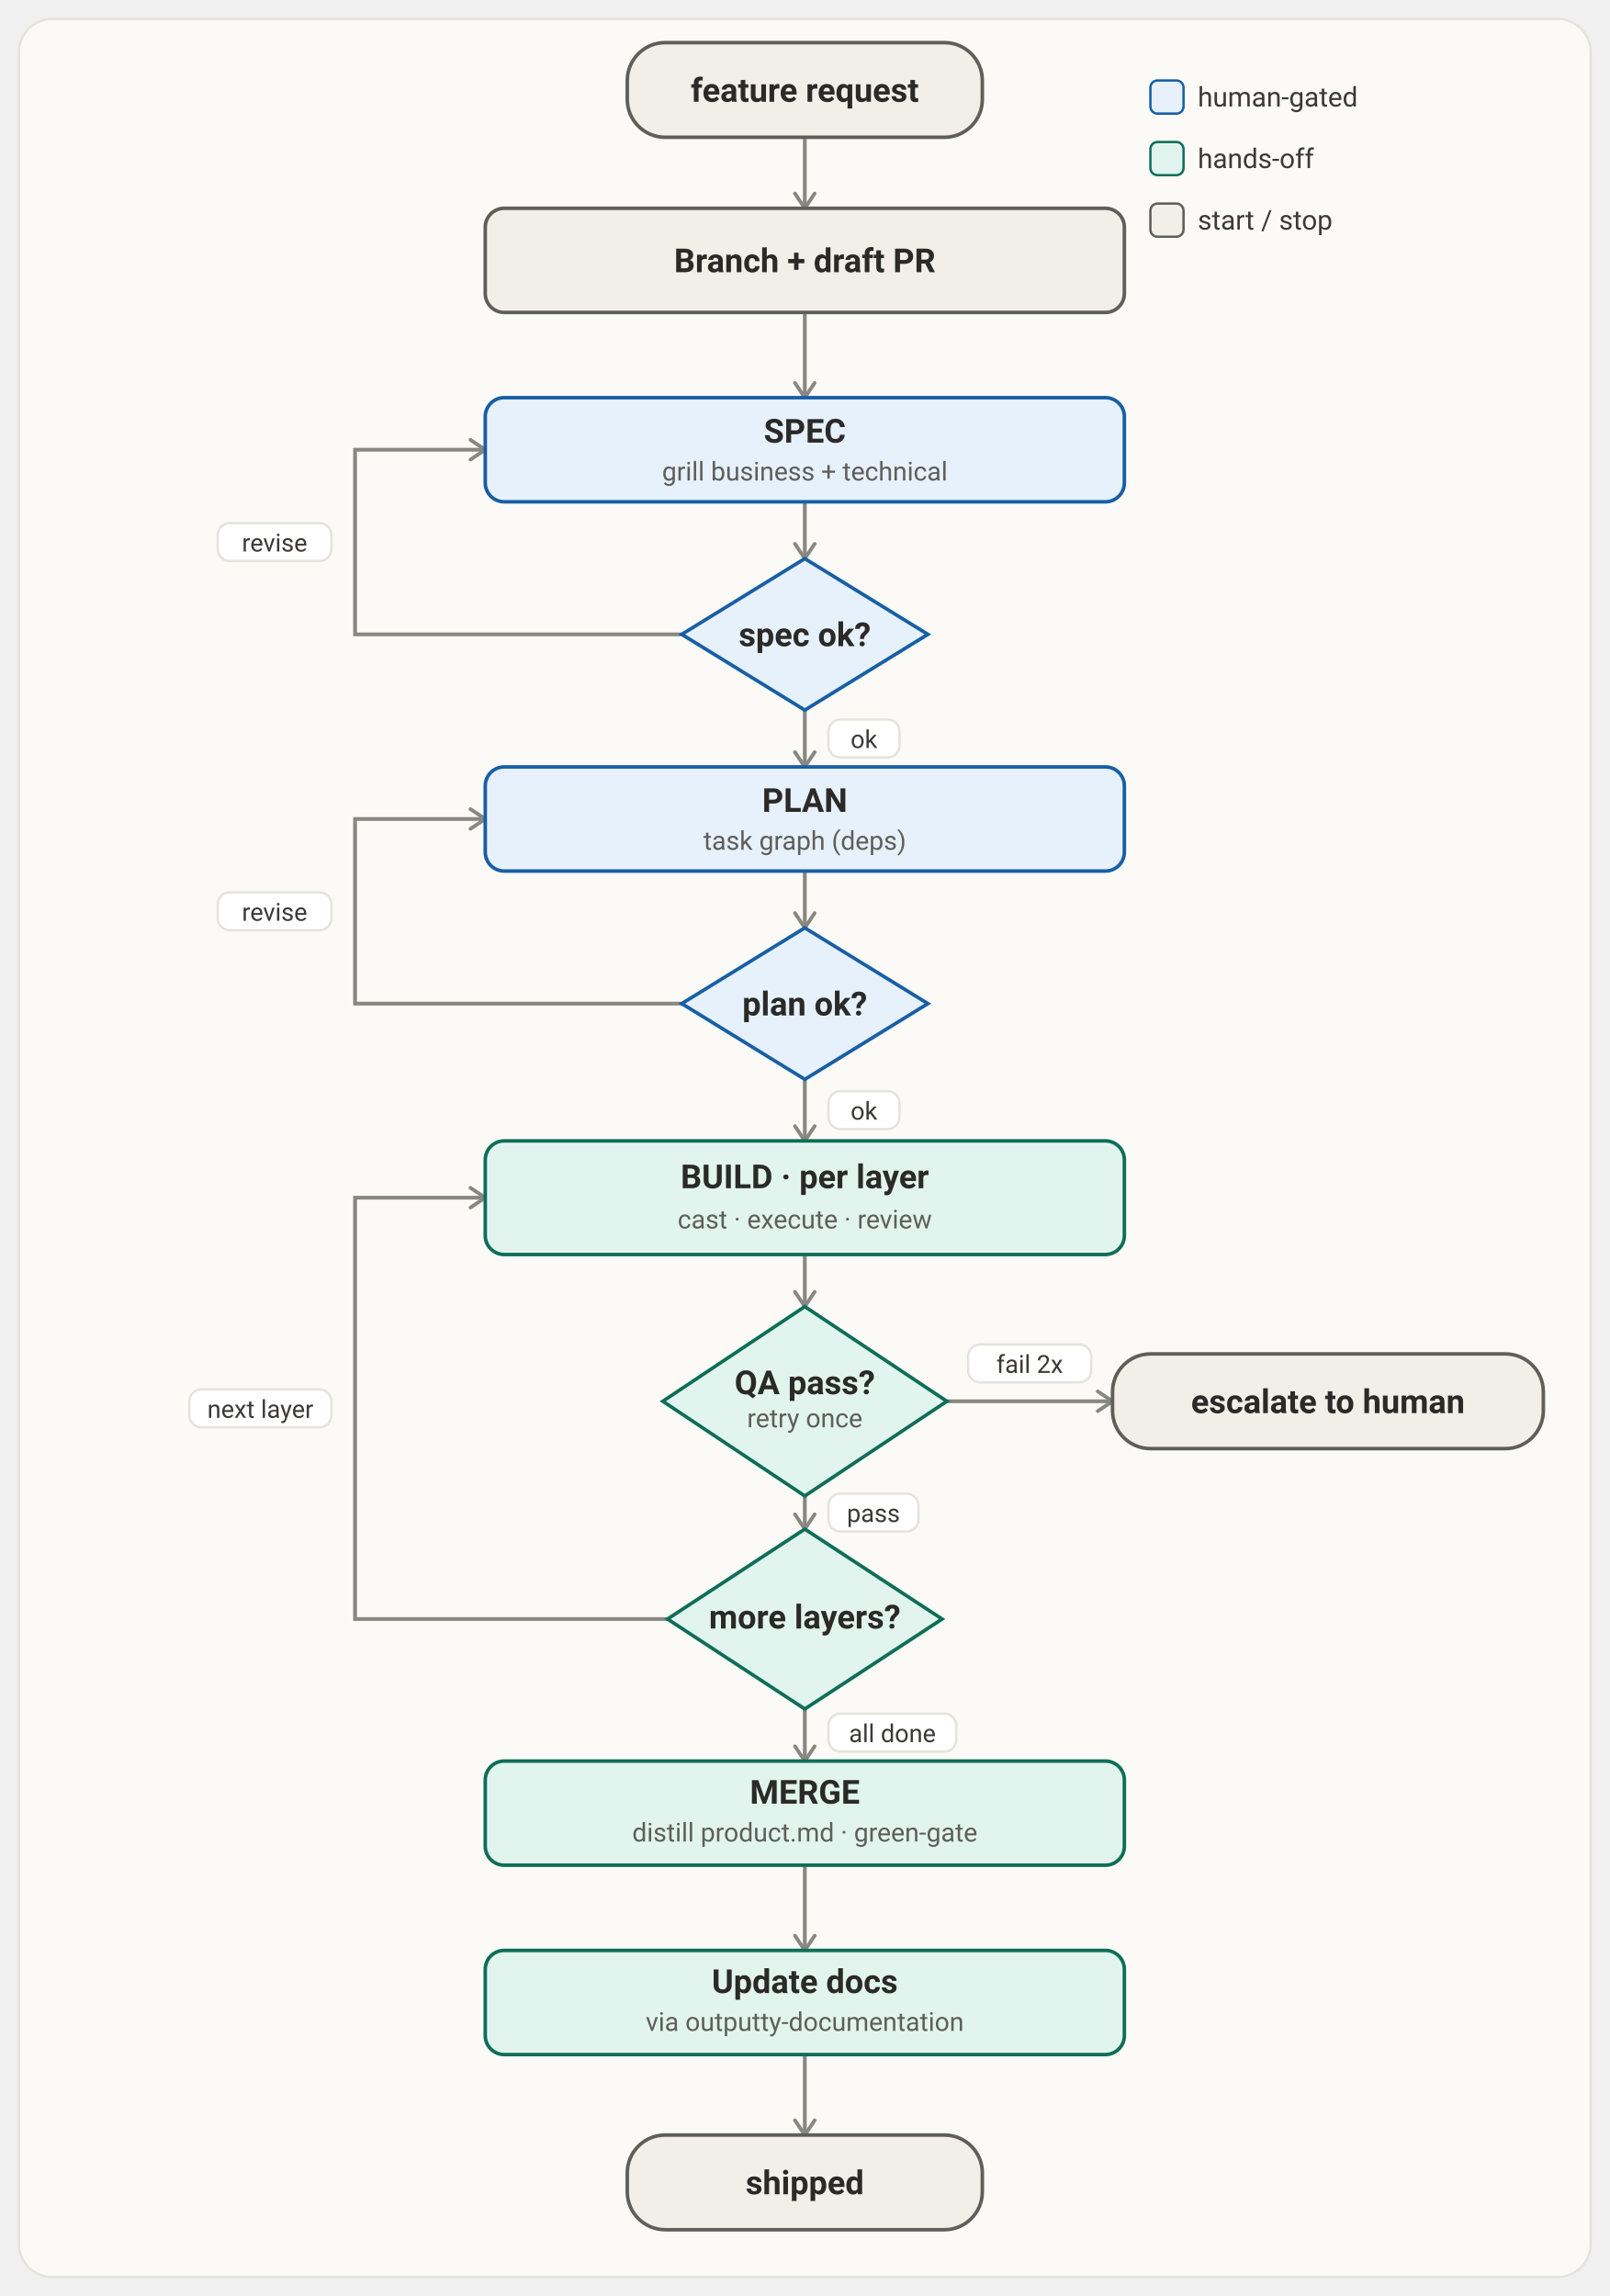
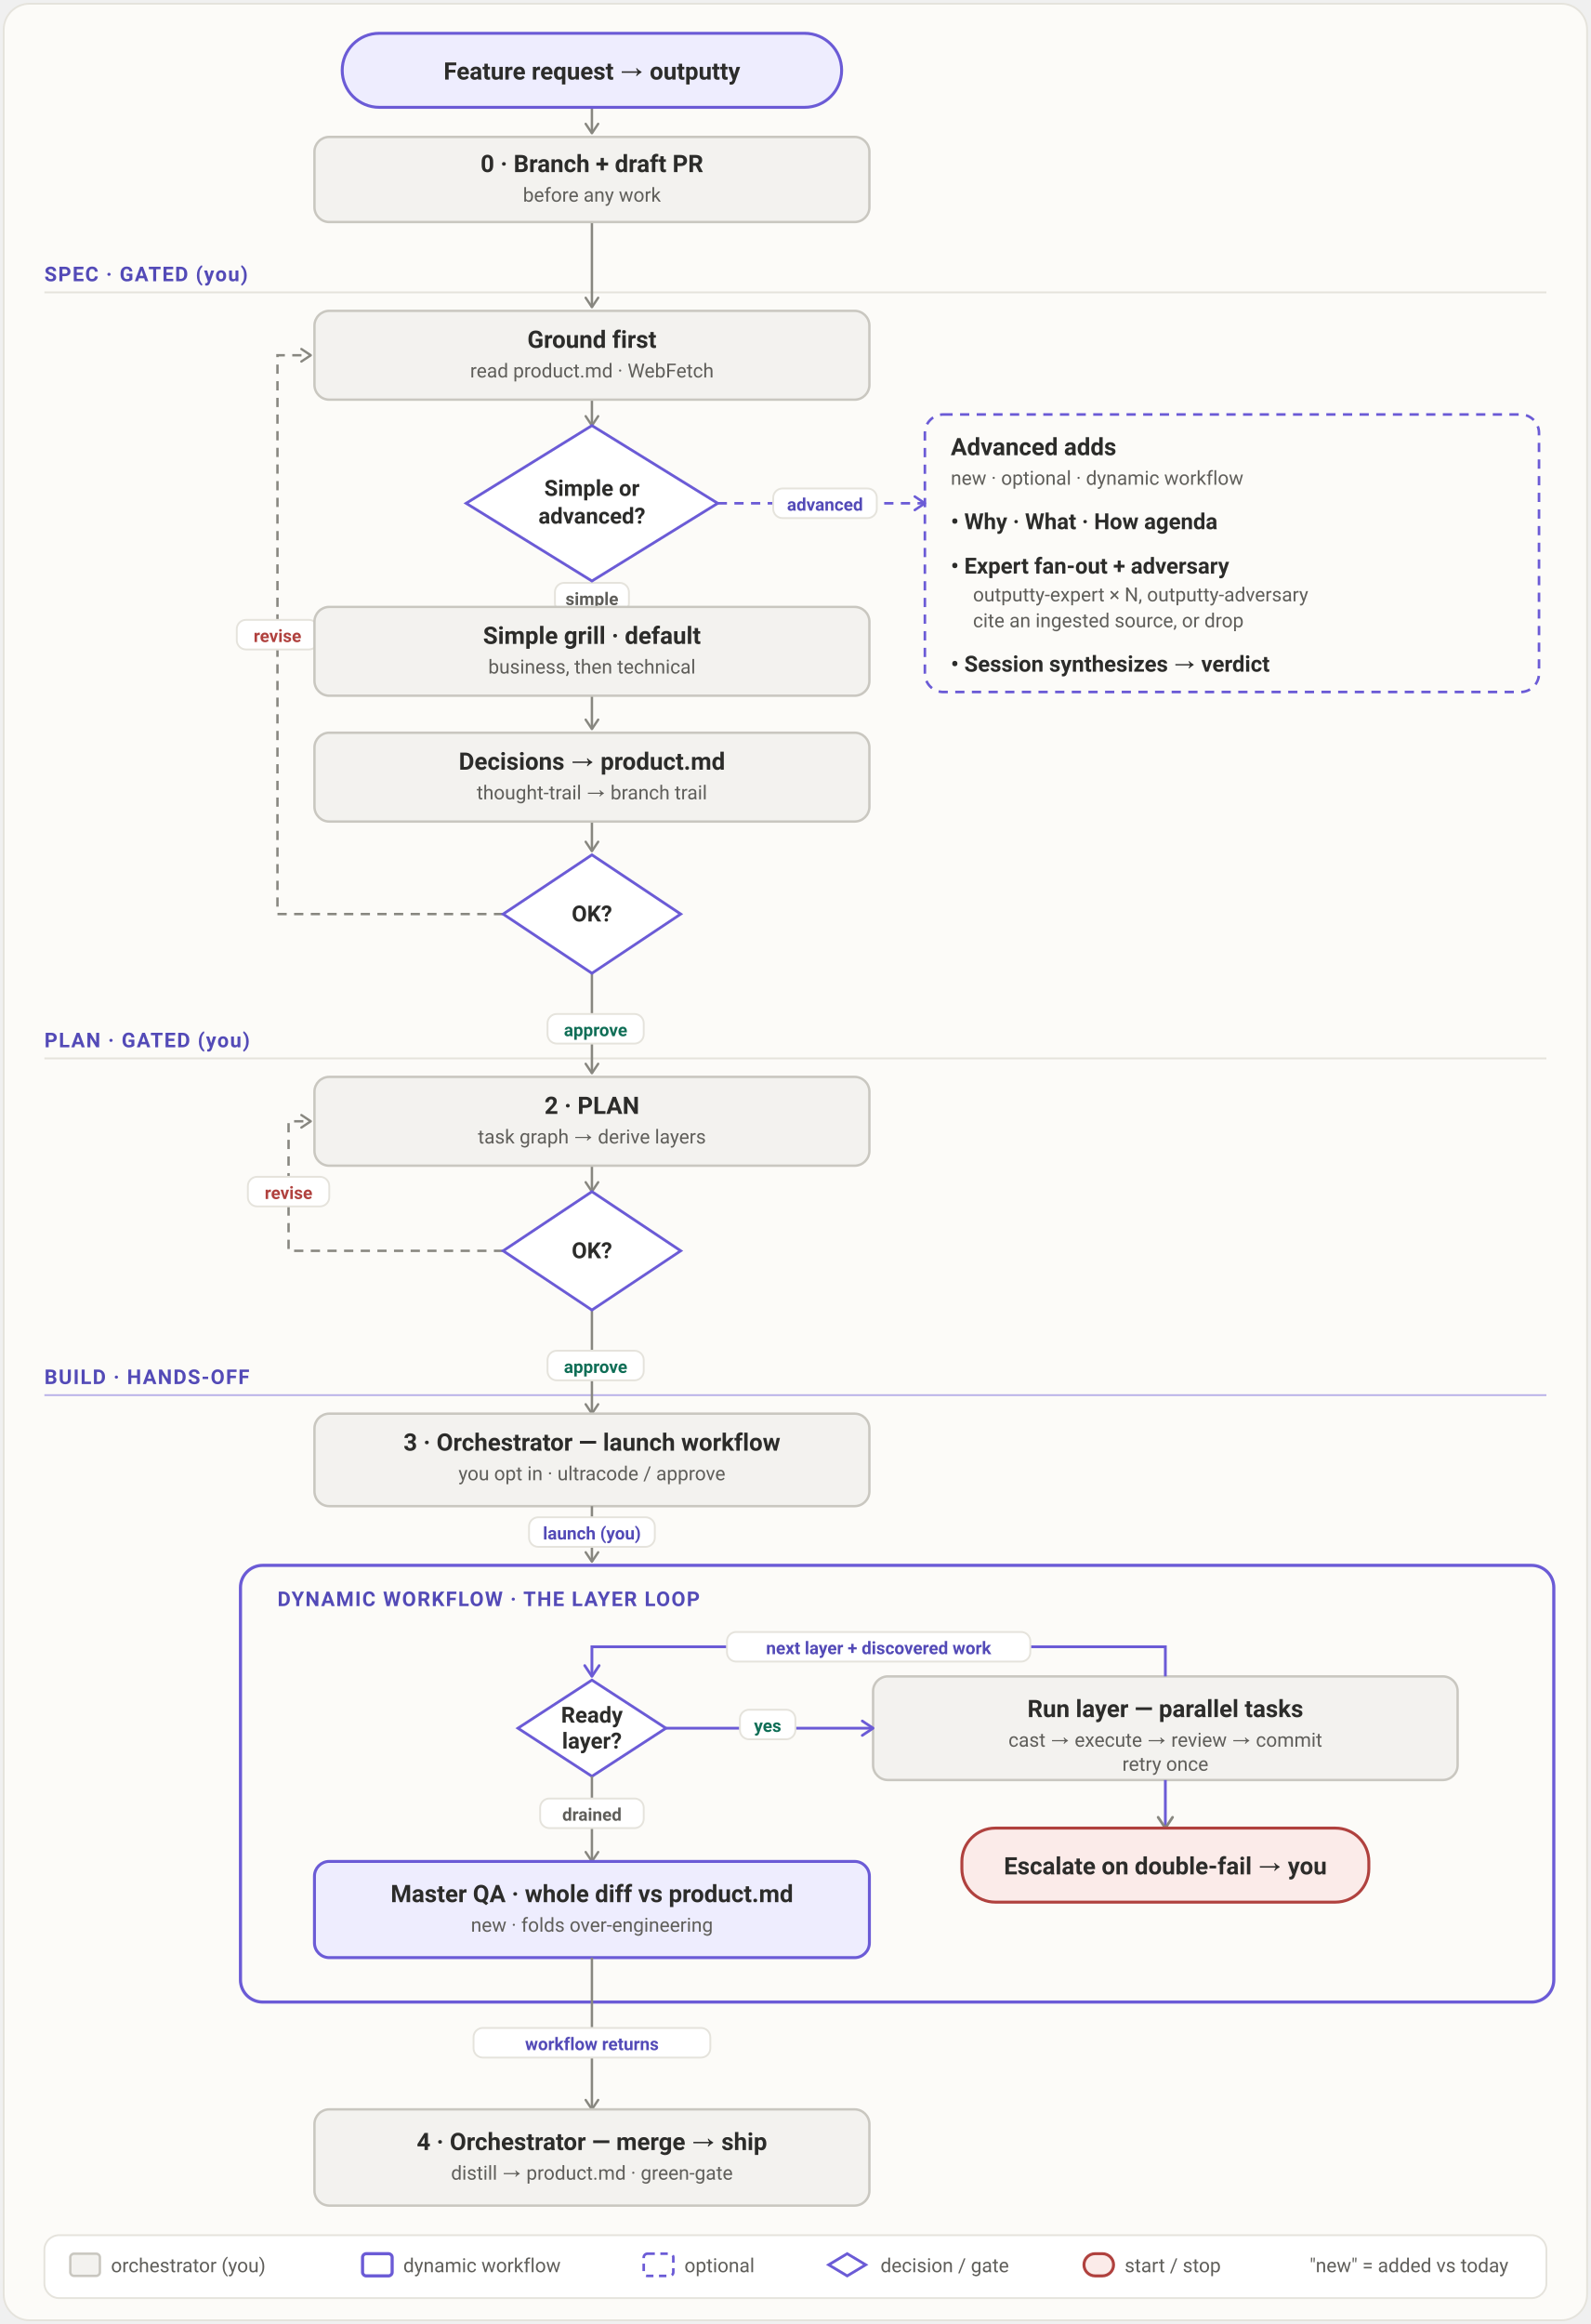
- <svg xmlns="http://www.w3.org/2000/svg" viewBox="0 0 680 970" role="img" aria-labelledby="t d">
+ <svg xmlns="http://www.w3.org/2000/svg" width="100%" viewBox="0 0 860 1256" role="img" aria-labelledby="t d">
  <style>
-     text{font-family:-apple-system,Segoe UI,Roboto,Helvetica,Arial,sans-serif;fill:#2B2A28;text-anchor:middle}
-     .human rect,.human polygon{fill:#E6F1FB;stroke:#185FA5;stroke-width:1.5}
-     .hands rect,.hands polygon{fill:#E1F5EE;stroke:#0F6E56;stroke-width:1.5}
-     .gray rect,.gray polygon{fill:#F1EFE8;stroke:#5F5E5A;stroke-width:1.5}
-     .edge{fill:none;stroke:#888780;stroke-width:1.6}
-     .lbl{font-size:14px;font-weight:600}
-     .sub{font-size:11px;fill:#5F5E5A}
-     .chip{font-size:10.5px;fill:#3B3A37}
-     .lg{font-size:11.5px;text-anchor:start;fill:#3B3A37}
-   </style>
+   text{font-family:"Anthropic Sans",system-ui,-apple-system,"Segoe UI",Roboto,Helvetica,Arial,sans-serif}
+   .th{font-size:13px;font-weight:600;fill:#2C2C2A}
+   .t{font-size:12px;font-weight:600;fill:#2C2C2A}
+   .ts{font-size:10.5px;font-weight:400;fill:#5F5E5A}
+   .band{font-size:11px;font-weight:700;fill:#534AB7;letter-spacing:.06em}
+   .chip{font-size:9.5px;font-weight:700;text-anchor:middle}
+   .nbox{fill:#F3F2EF;stroke:#C9C7C0;stroke-width:1.3}
+   .abox{fill:#EEEDFE;stroke:#6B5BD6;stroke-width:1.6}
+   .term{fill:#EEEDFE;stroke:#6B5BD6;stroke-width:1.6}
+   .stop{fill:#FBEBE9;stroke:#B0413E;stroke-width:1.6}
+   .wfc{fill:none;stroke:#6B5BD6;stroke-width:1.7}
+   .opt{fill:none;stroke:#6B5BD6;stroke-width:1.4;stroke-dasharray:5 4}
+   .dia{fill:#FFFFFF;stroke:#6B5BD6;stroke-width:1.5}
+   .loop{fill:none;stroke:#6B5BD6;stroke-width:1.5}
+ </style>
  <defs>
    <marker id="arrow" viewBox="0 0 10 10" refX="8" refY="5" markerWidth="6.5" markerHeight="6.5" orient="auto-start-reverse">
      <path d="M2 1L8 5L2 9" fill="none" stroke="#888780" stroke-width="1.5" stroke-linecap="round" stroke-linejoin="round" />
    </marker>
+     <marker id="arrowp" viewBox="0 0 10 10" refX="8" refY="5" markerWidth="6.5" markerHeight="6.5" orient="auto-start-reverse">
+       <path d="M2 1L8 5L2 9" fill="none" stroke="#6B5BD6" stroke-width="1.5" stroke-linecap="round" stroke-linejoin="round" />
+     </marker>
  </defs>
-   <rect x="8" y="8" width="664" height="954" rx="14" fill="#FBFAF7" stroke="#E5E3DC" />
-   <rect x="486" y="34" width="14" height="14" rx="3" fill="#E6F1FB" stroke="#185FA5" />
-   <text class="lg" x="506" y="45">human-gated</text>
-   <rect x="486" y="60" width="14" height="14" rx="3" fill="#E1F5EE" stroke="#0F6E56" />
-   <text class="lg" x="506" y="71">hands-off</text>
-   <rect x="486" y="86" width="14" height="14" rx="3" fill="#F1EFE8" stroke="#5F5E5A" />
-   <text class="lg" x="506" y="97">start / stop</text>
-   <path class="edge" d="M340 58 V88" marker-end="url(#arrow)" />
-   <path class="edge" d="M340 132 V168" marker-end="url(#arrow)" />
-   <path class="edge" d="M340 212 V236" marker-end="url(#arrow)" />
-   <path class="edge" d="M340 300 V324" marker-end="url(#arrow)" />
-   <path class="edge" d="M340 368 V392" marker-end="url(#arrow)" />
-   <path class="edge" d="M340 456 V482" marker-end="url(#arrow)" />
-   <path class="edge" d="M340 530 V552" marker-end="url(#arrow)" />
-   <path class="edge" d="M340 632 V646" marker-end="url(#arrow)" />
-   <path class="edge" d="M340 722 V744" marker-end="url(#arrow)" />
-   <path class="edge" d="M340 788 V824" marker-end="url(#arrow)" />
-   <path class="edge" d="M340 868 V902" marker-end="url(#arrow)" />
-   <path class="edge" d="M400 592 H470" marker-end="url(#arrow)" />
-   <path class="edge" d="M288 268 H150 V190 H205" marker-end="url(#arrow)" />
-   <path class="edge" d="M288 424 H150 V346 H205" marker-end="url(#arrow)" />
-   <path class="edge" d="M282 684 H150 V506 H205" marker-end="url(#arrow)" />
-   <rect x="350" y="304" width="30" height="16" rx="5" fill="#FFFFFF" stroke="#E5E3DC" />
-   <text class="chip" x="365" y="316">ok</text>
-   <rect x="350" y="461" width="30" height="16" rx="5" fill="#FFFFFF" stroke="#E5E3DC" />
-   <text class="chip" x="365" y="473">ok</text>
-   <rect x="350" y="631" width="38" height="16" rx="5" fill="#FFFFFF" stroke="#E5E3DC" />
-   <text class="chip" x="369" y="643">pass</text>
-   <rect x="350" y="724" width="54" height="16" rx="5" fill="#FFFFFF" stroke="#E5E3DC" />
-   <text class="chip" x="377" y="736">all done</text>
-   <rect x="409" y="568" width="52" height="16" rx="5" fill="#FFFFFF" stroke="#E5E3DC" />
-   <text class="chip" x="435" y="580">fail 2x</text>
-   <rect x="80" y="587" width="60" height="16" rx="5" fill="#FFFFFF" stroke="#E5E3DC" />
-   <text class="chip" x="110" y="599">next layer</text>
-   <rect x="92" y="221" width="48" height="16" rx="5" fill="#FFFFFF" stroke="#E5E3DC" />
-   <text class="chip" x="116" y="233">revise</text>
-   <rect x="92" y="377" width="48" height="16" rx="5" fill="#FFFFFF" stroke="#E5E3DC" />
-   <text class="chip" x="116" y="389">revise</text>
-   <g class="gray">
-     <rect x="265" y="18" width="150" height="40" rx="16" />
-   </g>
-   <text class="lbl" x="340" y="43">feature request</text>
-   <g class="gray">
-     <rect x="205" y="88" width="270" height="44" rx="8" />
-   </g>
-   <text class="lbl" x="340" y="115">Branch + draft PR</text>
-   <g class="human">
-     <rect x="205" y="168" width="270" height="44" rx="8" />
-   </g>
-   <text class="lbl" x="340" y="187">SPEC</text>
-   <text class="sub" x="340" y="203">grill business + technical</text>
-   <g class="human">
-     <polygon points="340,236 392,268 340,300 288,268" />
-   </g>
-   <text class="lbl" x="340" y="273" font-size="13">spec ok?</text>
-   <g class="human">
-     <rect x="205" y="324" width="270" height="44" rx="8" />
-   </g>
-   <text class="lbl" x="340" y="343">PLAN</text>
-   <text class="sub" x="340" y="359">task graph (deps)</text>
-   <g class="human">
-     <polygon points="340,392 392,424 340,456 288,424" />
-   </g>
-   <text class="lbl" x="340" y="429" font-size="13">plan ok?</text>
-   <g class="hands">
-     <rect x="205" y="482" width="270" height="48" rx="8" />
-   </g>
-   <text class="lbl" x="340" y="502">BUILD · per layer</text>
-   <text class="sub" x="340" y="519">cast · execute · review</text>
-   <g class="hands">
-     <polygon points="340,552 400,592 340,632 280,592" />
-   </g>
-   <text class="lbl" x="340" y="589" font-size="13">QA pass?</text>
-   <text class="sub" x="340" y="603">retry once</text>
-   <g class="gray">
-     <rect x="470" y="572" width="182" height="40" rx="16" />
-   </g>
-   <text class="lbl" x="561" y="597" font-size="13">escalate to human</text>
-   <g class="hands">
-     <polygon points="340,646 398,684 340,722 282,684" />
-   </g>
-   <text class="lbl" x="340" y="688" font-size="13">more layers?</text>
-   <g class="hands">
-     <rect x="205" y="744" width="270" height="44" rx="8" />
-   </g>
-   <text class="lbl" x="340" y="762">MERGE</text>
-   <text class="sub" x="340" y="778">distill product.md · green-gate</text>
-   <g class="hands">
-     <rect x="205" y="824" width="270" height="44" rx="8" />
-   </g>
-   <text class="lbl" x="340" y="842">Update docs</text>
-   <text class="sub" x="340" y="858">via outputty-documentation</text>
-   <g class="gray">
-     <rect x="265" y="902" width="150" height="40" rx="16" />
-   </g>
-   <text class="lbl" x="340" y="927">shipped</text>
+   <rect x="2" y="2" width="856" height="1252" rx="14" fill="#FCFBF8" stroke="#E5E3DC" />
+   <text class="band" x="24" y="152">SPEC · GATED (you)</text>
+   <line x1="24" y1="158" x2="836" y2="158" stroke="#E5E3DC" stroke-width="1" />
+   <text class="band" x="24" y="566">PLAN · GATED (you)</text>
+   <line x1="24" y1="572" x2="836" y2="572" stroke="#E5E3DC" stroke-width="1" />
+   <text class="band" x="24" y="748">BUILD · HANDS-OFF</text>
+   <line x1="24" y1="754" x2="836" y2="754" stroke="#6B5BD6" stroke-width="1" stroke-opacity="0.45" />
+   <line x1="320" y1="58" x2="320" y2="72" stroke="#888780" stroke-width="1.3" marker-end="url(#arrow)" />
+   <line x1="320" y1="120" x2="320" y2="166" stroke="#888780" stroke-width="1.3" marker-end="url(#arrow)" />
+   <line x1="320" y1="216" x2="320" y2="230" stroke="#888780" stroke-width="1.3" marker-end="url(#arrow)" />
+   <line x1="320" y1="314" x2="320" y2="328" stroke="#888780" stroke-width="1.3" marker-end="url(#arrow)" />
+   <line x1="320" y1="376" x2="320" y2="394" stroke="#888780" stroke-width="1.3" marker-end="url(#arrow)" />
+   <line x1="320" y1="444" x2="320" y2="460" stroke="#888780" stroke-width="1.3" marker-end="url(#arrow)" />
+   <line x1="320" y1="526" x2="320" y2="580" stroke="#888780" stroke-width="1.3" marker-end="url(#arrow)" />
+   <line x1="320" y1="630" x2="320" y2="644" stroke="#888780" stroke-width="1.3" marker-end="url(#arrow)" />
+   <line x1="320" y1="708" x2="320" y2="764" stroke="#888780" stroke-width="1.3" marker-end="url(#arrow)" />
+   <path d="M388,272 L500,272" fill="none" stroke="#6B5BD6" stroke-width="1.4" stroke-dasharray="5 4" marker-end="url(#arrowp)" />
+   <path d="M272,494 L150,494 L150,192 L168,192" fill="none" stroke="#888780" stroke-width="1.3" stroke-dasharray="5 4" marker-end="url(#arrow)" />
+   <path d="M272,676 L156,676 L156,606 L168,606" fill="none" stroke="#888780" stroke-width="1.3" stroke-dasharray="5 4" marker-end="url(#arrow)" />
+   <rect x="300" y="315" width="40" height="16" rx="5" fill="#FFFFFF" stroke="#E5E3DC" />
+   <text class="chip" x="320" y="327" fill="#5F5E5A">simple</text>
+   <rect x="418" y="264" width="56" height="16" rx="5" fill="#FFFFFF" stroke="#E5E3DC" />
+   <text class="chip" x="446" y="276" fill="#534AB7">advanced</text>
+   <rect x="296" y="548" width="52" height="16" rx="5" fill="#FFFFFF" stroke="#E5E3DC" />
+   <text class="chip" x="322" y="560" fill="#0F6E56">approve</text>
+   <rect x="128" y="335" width="44" height="16" rx="5" fill="#FFFFFF" stroke="#E5E3DC" />
+   <text class="chip" x="150" y="347" fill="#B0413E">revise</text>
+   <rect x="296" y="730" width="52" height="16" rx="5" fill="#FFFFFF" stroke="#E5E3DC" />
+   <text class="chip" x="322" y="742" fill="#0F6E56">approve</text>
+   <rect x="134" y="636" width="44" height="16" rx="5" fill="#FFFFFF" stroke="#E5E3DC" />
+   <text class="chip" x="156" y="648" fill="#B0413E">revise</text>
+   <rect class="term" x="185" y="18" width="270" height="40" rx="20" />
+   <text class="th" x="320" y="43" text-anchor="middle">Feature request → outputty</text>
+   <rect class="nbox" x="170" y="74" width="300" height="46" rx="8" />
+   <text class="th" x="320" y="93" text-anchor="middle">0 · Branch + draft PR</text>
+   <text class="ts" x="320" y="109" text-anchor="middle">before any work</text>
+   <rect class="nbox" x="170" y="168" width="300" height="48" rx="8" />
+   <text class="th" x="320" y="188" text-anchor="middle">Ground first</text>
+   <text class="ts" x="320" y="204" text-anchor="middle">read product.md · WebFetch</text>
+   <polygon class="dia" points="320,230 388,272 320,314 252,272" />
+   <text class="t" x="320" y="268" text-anchor="middle">Simple or</text>
+   <text class="t" x="320" y="283" text-anchor="middle">advanced?</text>
+   <rect class="nbox" x="170" y="328" width="300" height="48" rx="8" />
+   <text class="th" x="320" y="348" text-anchor="middle">Simple grill · default</text>
+   <text class="ts" x="320" y="364" text-anchor="middle">business, then technical</text>
+   <rect class="opt" x="500" y="224" width="332" height="150" rx="10" />
+   <text class="th" x="514" y="246" fill="#3C3489">Advanced adds</text>
+   <text class="ts" x="514" y="262" fill="#534AB7">new · optional · dynamic workflow</text>
+   <text class="t" x="514" y="286">• Why · What · How agenda</text>
+   <text class="t" x="514" y="310">• Expert fan-out + adversary</text>
+   <text class="ts" x="526" y="325">outputty-expert × N, outputty-adversary</text>
+   <text class="ts" x="526" y="339">cite an ingested source, or drop</text>
+   <text class="t" x="514" y="363">• Session synthesizes → verdict</text>
+   <rect class="nbox" x="170" y="396" width="300" height="48" rx="8" />
+   <text class="th" x="320" y="416" text-anchor="middle">Decisions → product.md</text>
+   <text class="ts" x="320" y="432" text-anchor="middle">thought-trail → branch trail</text>
+   <polygon class="dia" points="320,462 368,494 320,526 272,494" />
+   <text class="t" x="320" y="498" text-anchor="middle">OK?</text>
+   <rect class="nbox" x="170" y="582" width="300" height="48" rx="8" />
+   <text class="th" x="320" y="602" text-anchor="middle">2 · PLAN</text>
+   <text class="ts" x="320" y="618" text-anchor="middle">task graph → derive layers</text>
+   <polygon class="dia" points="320,644 368,676 320,708 272,676" />
+   <text class="t" x="320" y="680" text-anchor="middle">OK?</text>
+   <rect class="nbox" x="170" y="764" width="300" height="50" rx="8" />
+   <text class="th" x="320" y="784" text-anchor="middle">3 · Orchestrator — launch workflow</text>
+   <text class="ts" x="320" y="800" text-anchor="middle">you opt in · ultracode / approve</text>
+   <line x1="320" y1="814" x2="320" y2="844" stroke="#888780" stroke-width="1.3" marker-end="url(#arrow)" />
+   <rect x="286" y="820" width="68" height="16" rx="5" fill="#FFFFFF" stroke="#E5E3DC" />
+   <text class="chip" x="320" y="832" fill="#534AB7">launch (you)</text>
+   <rect class="wfc" x="130" y="846" width="710" height="236" rx="12" />
+   <text class="band" x="150" y="868">DYNAMIC WORKFLOW · THE LAYER LOOP</text>
+   <polygon class="dia" points="320,908 360,934 320,960 280,934" />
+   <text class="t" x="320" y="931" text-anchor="middle">Ready</text>
+   <text class="t" x="320" y="945" text-anchor="middle">layer?</text>
+   <rect class="nbox" x="472" y="906" width="316" height="56" rx="8" />
+   <text class="th" x="630" y="928" text-anchor="middle">Run layer — parallel tasks</text>
+   <text class="ts" x="630" y="944" text-anchor="middle">cast → execute → review → commit</text>
+   <text class="ts" x="630" y="957" text-anchor="middle">retry once</text>
+   <path d="M360,934 L472,934" class="loop" marker-end="url(#arrowp)" />
+   <rect x="400" y="924" width="30" height="16" rx="5" fill="#FFFFFF" stroke="#E5E3DC" />
+   <text class="chip" x="415" y="936" fill="#0F6E56">yes</text>
+   <path d="M630,906 L630,890 L320,890 L320,906" class="loop" marker-end="url(#arrowp)" />
+   <rect x="393" y="882" width="164" height="16" rx="5" fill="#FFFFFF" stroke="#E5E3DC" />
+   <text class="chip" x="475" y="894" fill="#534AB7">next layer + discovered work</text>
+   <line x1="320" y1="960" x2="320" y2="1006" stroke="#888780" stroke-width="1.3" marker-end="url(#arrow)" />
+   <rect x="292" y="972" width="56" height="16" rx="5" fill="#FFFFFF" stroke="#E5E3DC" />
+   <text class="chip" x="320" y="984" fill="#5F5E5A">drained</text>
+   <rect class="abox" x="170" y="1006" width="300" height="52" rx="8" />
+   <text class="th" x="320" y="1028" text-anchor="middle">Master QA · whole diff vs product.md</text>
+   <text class="ts" x="320" y="1044" text-anchor="middle">new · folds over-engineering</text>
+   <path d="M630,962 L630,988" class="loop" stroke="#B0413E" marker-end="url(#arrow)" />
+   <rect class="stop" x="520" y="988" width="220" height="40" rx="18" />
+   <text class="th" x="630" y="1013" text-anchor="middle">Escalate on double-fail → you</text>
+   <line x1="320" y1="1058" x2="320" y2="1140" stroke="#888780" stroke-width="1.3" marker-end="url(#arrow)" />
+   <rect x="256" y="1096" width="128" height="16" rx="5" fill="#FFFFFF" stroke="#E5E3DC" />
+   <text class="chip" x="320" y="1108" fill="#534AB7">workflow returns</text>
+   <rect class="nbox" x="170" y="1140" width="300" height="52" rx="8" />
+   <text class="th" x="320" y="1162" text-anchor="middle">4 · Orchestrator — merge → ship</text>
+   <text class="ts" x="320" y="1178" text-anchor="middle">distill → product.md · green-gate</text>
+   <rect x="24" y="1208" width="812" height="34" rx="8" fill="#FFFFFF" stroke="#E5E3DC" />
+   <rect x="38" y="1218" width="16" height="12" rx="2" fill="#F3F2EF" stroke="#C9C7C0" stroke-width="1.3" />
+   <text class="ts" x="60" y="1228" fill="#3A3A37">orchestrator (you)</text>
+   <rect x="196" y="1218" width="16" height="12" rx="2" fill="none" stroke="#6B5BD6" stroke-width="1.7" />
+   <text class="ts" x="218" y="1228" fill="#3A3A37">dynamic workflow</text>
+   <rect x="348" y="1218" width="16" height="12" rx="2" fill="none" stroke="#6B5BD6" stroke-width="1.4" stroke-dasharray="4 3" />
+   <text class="ts" x="370" y="1228" fill="#3A3A37">optional</text>
+   <polygon points="458,1218 468,1224 458,1230 448,1224" fill="#FFFFFF" stroke="#6B5BD6" stroke-width="1.5" />
+   <text class="ts" x="476" y="1228" fill="#3A3A37">decision / gate</text>
+   <rect x="586" y="1218" width="16" height="12" rx="6" fill="#FBEBE9" stroke="#B0413E" stroke-width="1.6" />
+   <text class="ts" x="608" y="1228" fill="#3A3A37">start / stop</text>
+   <text class="ts" x="708" y="1228" fill="#3A3A37">"new" = added vs today</text>
</svg>
